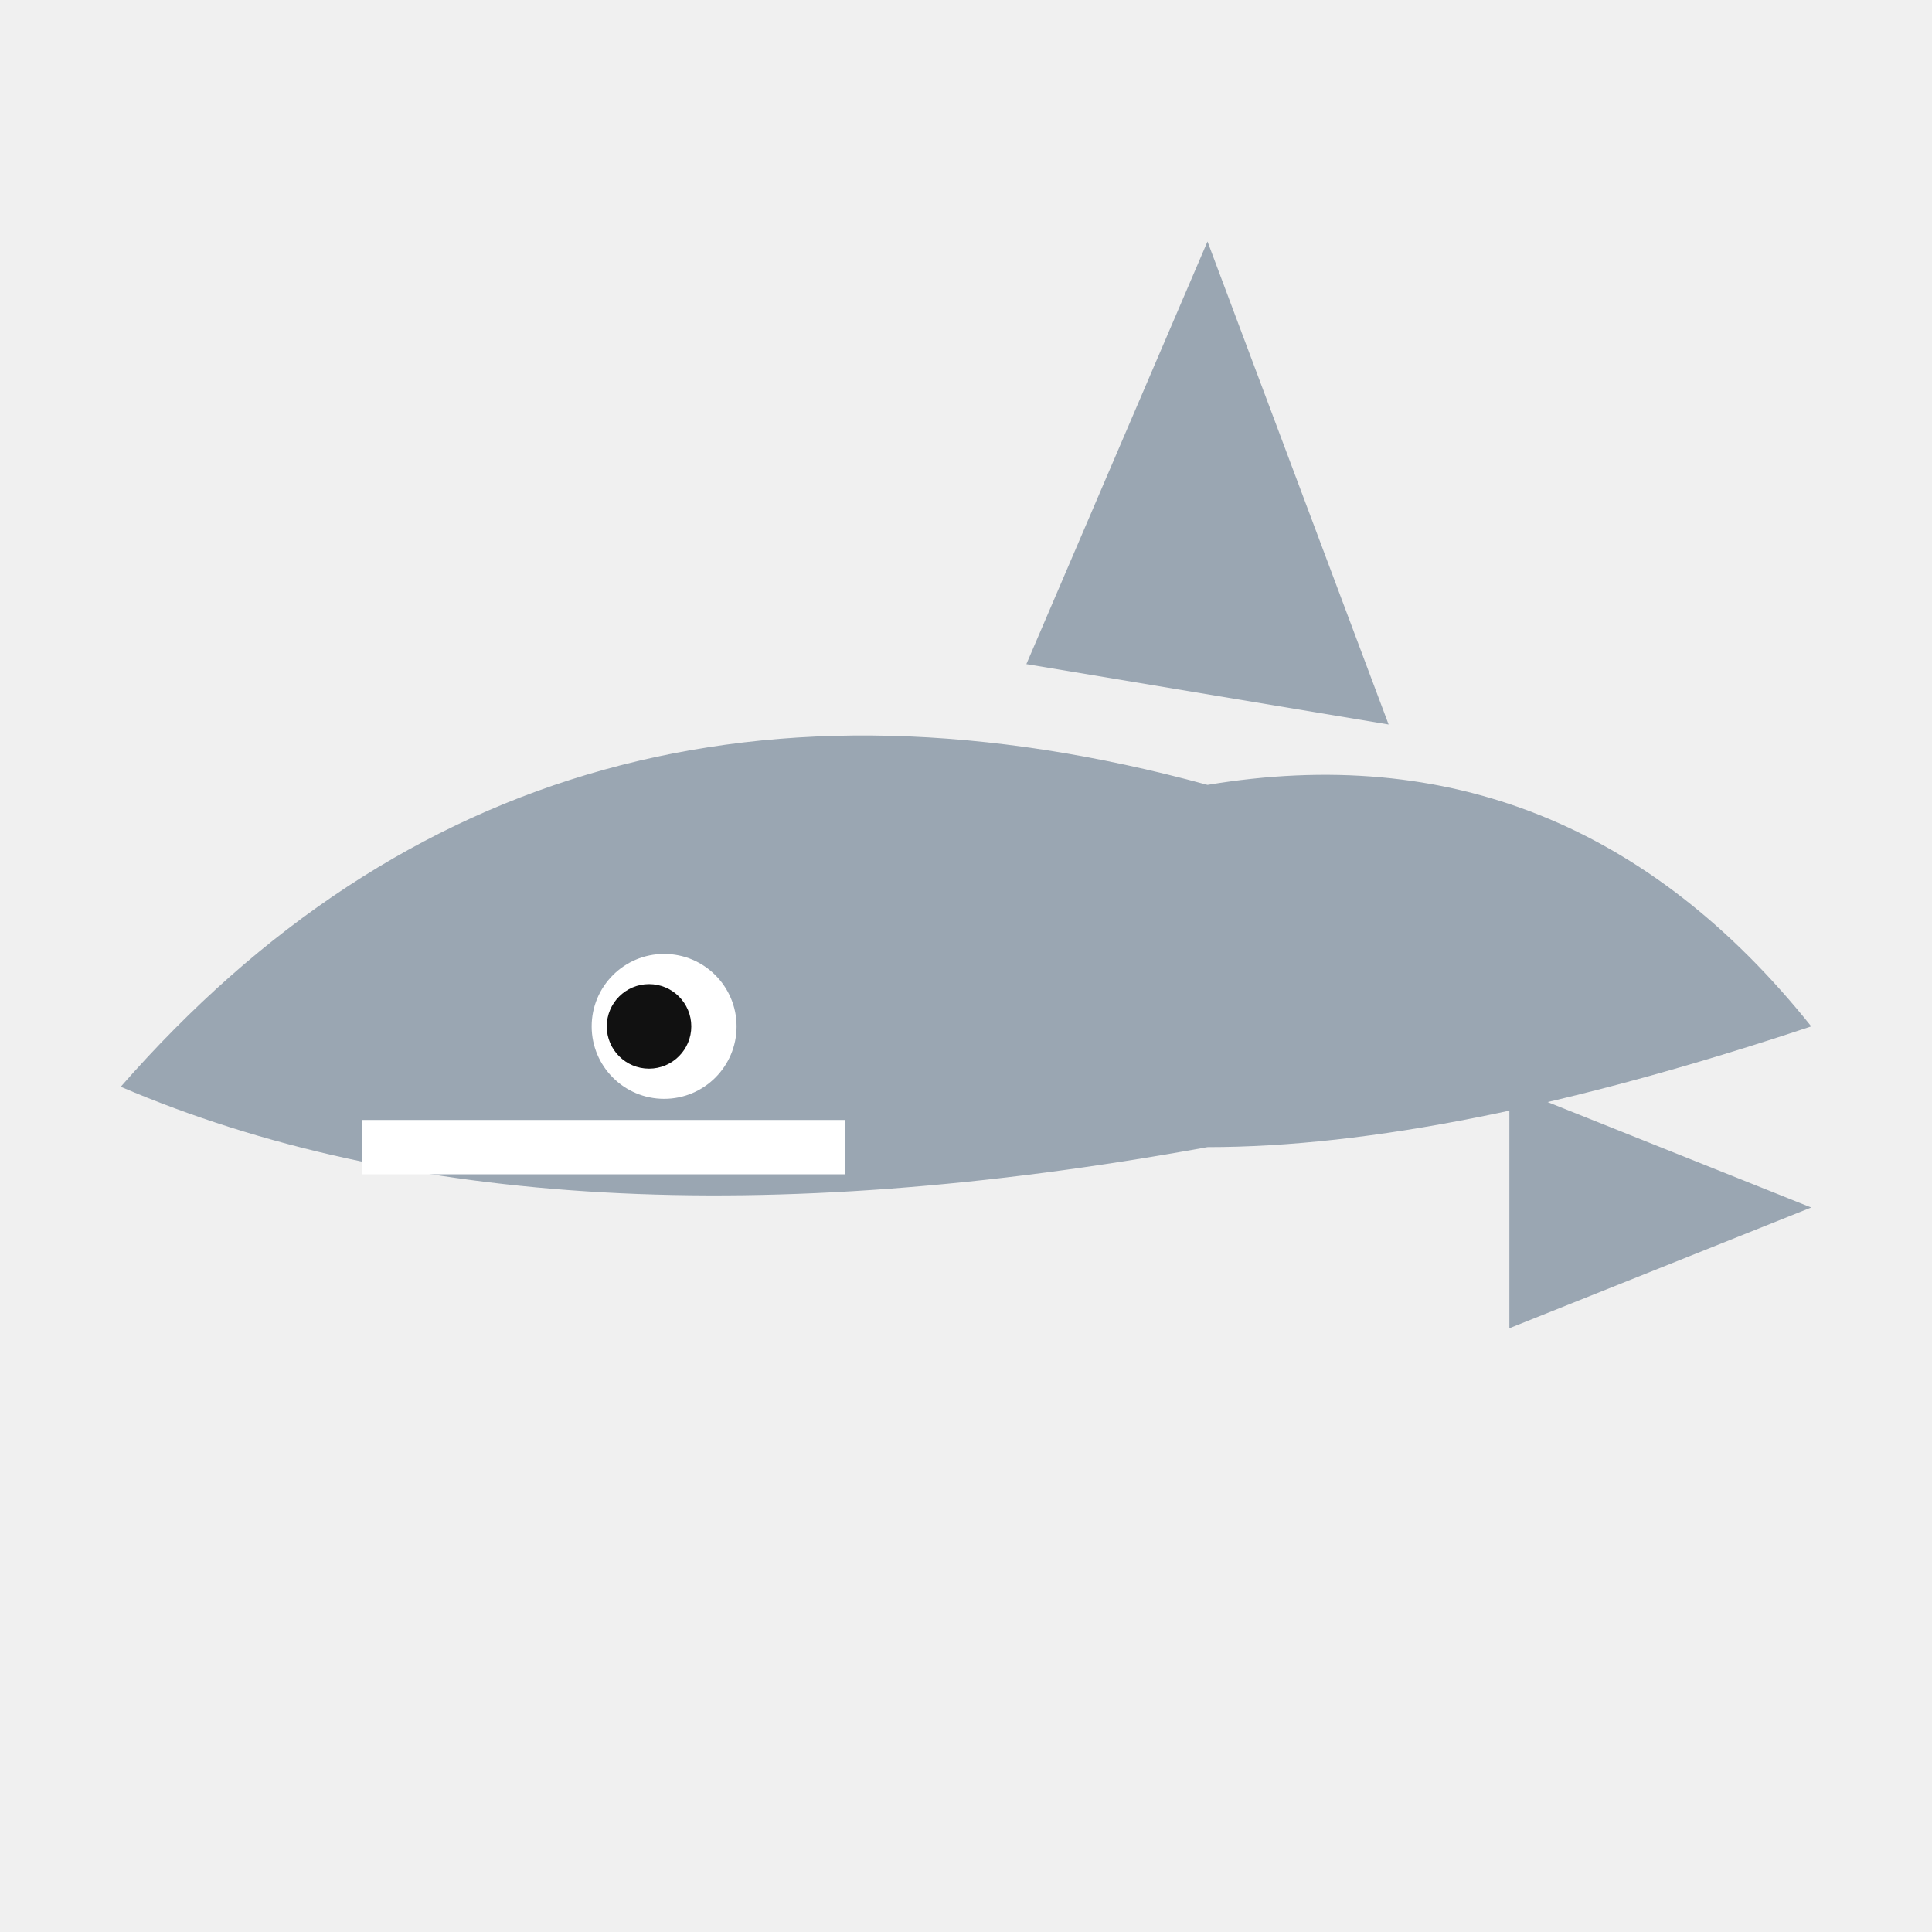
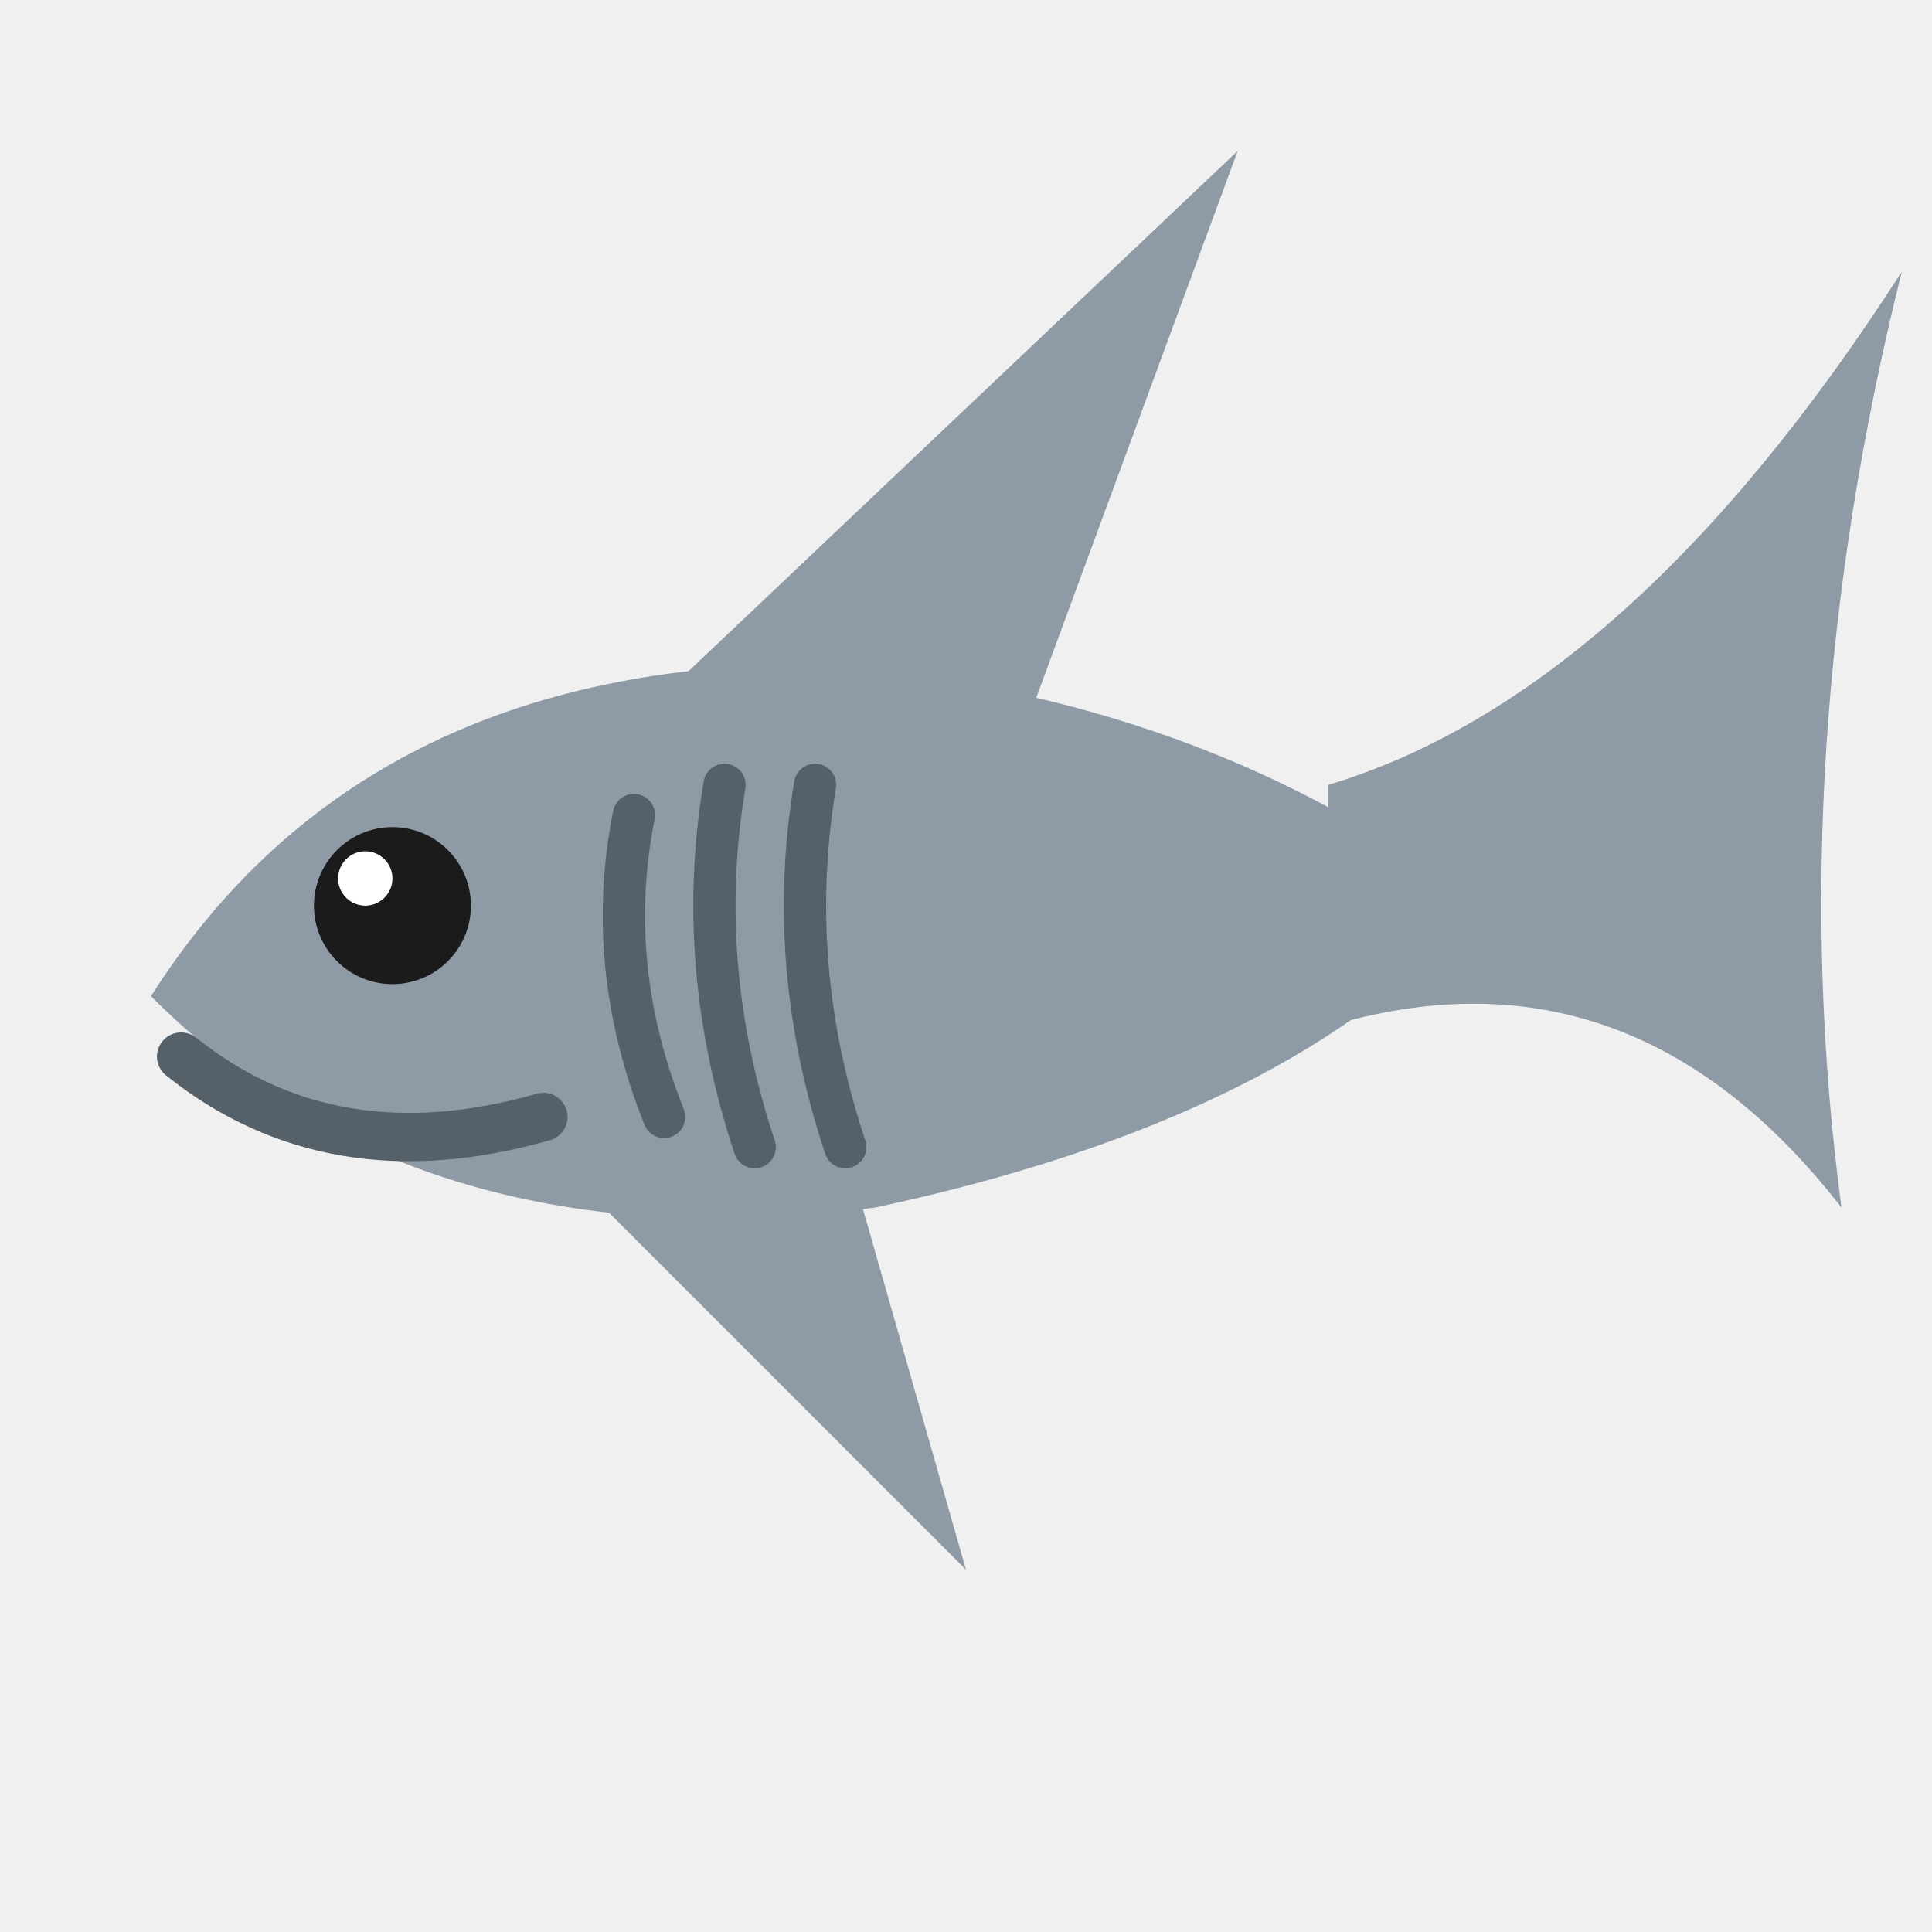
<svg xmlns="http://www.w3.org/2000/svg" viewBox="0 0 64 64" width="64" height="64">
-   <path d="M4 36 q14 -16 36 -10 q12 -2 20 8 q-12 4 -20 4 q-22 4 -36 -2 z" fill="#9aa6b2" />
-   <polygon points="34,22 40,8 46,24" fill="#9aa6b2" />
-   <polygon points="50,36 60,40 50,44" fill="#9aa6b2" />
-   <line x1="12" y1="38" x2="28" y2="38" stroke="#fff" stroke-width="1.8" />
-   <circle cx="22" cy="34" r="2.4" fill="#fff" />
-   <circle cx="21.5" cy="34" r="1.4" fill="#111" />
+   <path d="M44 26 Q 54 23 63 9 Q 59 25 61 40 Q 54 31 44 34 Z" fill="#8e9aa6" />
+   <polygon points="22,23 34,24 41,5" fill="#8e9aa6" />
+   <polygon points="18,38 28,38 32,52" fill="#8e9aa6" />
+   <path d="M5 33 Q 12 22 27 22 Q 40 23 49 30 Q 43 37 29 40 Q 14 42 5 33 Z" fill="#8e9aa6" />
+   <g stroke="#566069" stroke-width="1.4" fill="none" stroke-linecap="round">
+     <path d="M21 27 Q 20 32 22 37" />
+     <path d="M24 26 Q 23 32 25 38" />
+     <path d="M27 26 Q 26 32 28 38" />
+   </g>
+   <path d="M6 35 Q 11 39 18 37" stroke="#566069" stroke-width="1.6" fill="none" stroke-linecap="round" />
+   <circle cx="13" cy="30" r="2.6" fill="#1b1b1b" />
+   <circle cx="12.1" cy="29.1" r="0.9" fill="#fff" />
</svg>
